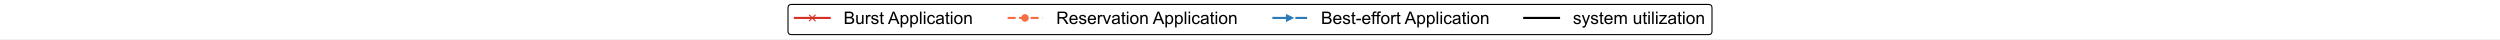
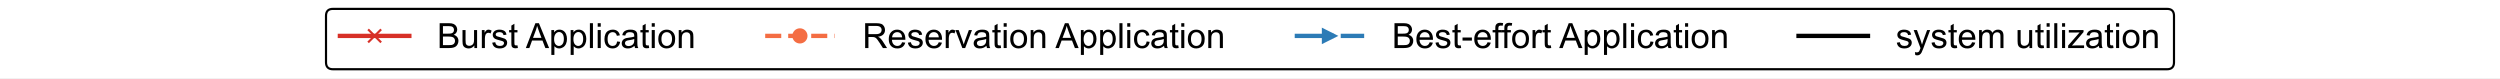
- <svg xmlns="http://www.w3.org/2000/svg" xmlns:xlink="http://www.w3.org/1999/xlink" height="36pt" version="1.1" viewBox="0 0 2304 36" width="2304pt">
+ <svg xmlns="http://www.w3.org/2000/svg" xmlns:xlink="http://www.w3.org/1999/xlink" height="36pt" version="1.1" viewBox="0 0 1152 36" width="1152pt">
  <defs>
    <style type="text/css">*{stroke-linecap:butt;stroke-linejoin:round;}</style>
  </defs>
  <g id="figure_1">
    <g id="patch_1">
-       <path d="M 0 36  L 2304 36  L 2304 0  L 0 0  z " style="fill:#ffffff;" />
+       <path d="M 0 36  L 1152 36  L 1152 0  L 0 0  z " style="fill:#ffffff;" />
    </g>
    <g id="axes_1">
      <g id="line2d_1">
-         <path clip-path="url(#p2d956469ff)" d="M 1152 18  " style="fill:none;stroke:#d73027;stroke-linecap:square;stroke-width:2;" />
+         <path clip-path="url(#pde564b5dd7)" d="M 576 18  " style="fill:none;stroke:#d73027;stroke-linecap:square;stroke-width:2;" />
        <defs>
-           <path d="M -3 3  L 3 -3  M -3 -3  L 3 3  " id="m5ab39ea53d" style="stroke:#d73027;" />
+           <path d="M -3 3  L 3 -3  M -3 -3  L 3 3  " id="md3b9f2f3a4" style="stroke:#d73027;" />
        </defs>
-         <g clip-path="url(#p2d956469ff)">
-           <use style="fill:#d73027;stroke:#d73027;" x="1152" xlink:href="#m5ab39ea53d" y="18" />
+         <g clip-path="url(#pde564b5dd7)">
+           <use style="fill:#d73027;stroke:#d73027;" x="576" xlink:href="#md3b9f2f3a4" y="18" />
        </g>
      </g>
      <g id="line2d_2">
-         <path clip-path="url(#p2d956469ff)" d="M 1152 18  " style="fill:none;stroke:#f46d43;stroke-dasharray:7.4,3.2;stroke-dashoffset:0;stroke-width:2;" />
+         <path clip-path="url(#pde564b5dd7)" d="M 576 18  " style="fill:none;stroke:#f46d43;stroke-dasharray:7.4,3.2;stroke-dashoffset:0;stroke-width:2;" />
        <defs>
-           <path d="M 0 3  C 0.796 3 1.559 2.684 2.121 2.121  C 2.684 1.559 3 0.796 3 0  C 3 -0.796 2.684 -1.559 2.121 -2.121  C 1.559 -2.684 0.796 -3 0 -3  C -0.796 -3 -1.559 -2.684 -2.121 -2.121  C -2.684 -1.559 -3 -0.796 -3 0  C -3 0.796 -2.684 1.559 -2.121 2.121  C -1.559 2.684 -0.796 3 0 3  z " id="mc5288ff7da" style="stroke:#f46d43;" />
+           <path d="M 0 3  C 0.796 3 1.559 2.684 2.121 2.121  C 2.684 1.559 3 0.796 3 0  C 3 -0.796 2.684 -1.559 2.121 -2.121  C 1.559 -2.684 0.796 -3 0 -3  C -0.796 -3 -1.559 -2.684 -2.121 -2.121  C -2.684 -1.559 -3 -0.796 -3 0  C -3 0.796 -2.684 1.559 -2.121 2.121  C -1.559 2.684 -0.796 3 0 3  z " id="m5a8dc5c1a1" style="stroke:#f46d43;" />
        </defs>
-         <g clip-path="url(#p2d956469ff)">
-           <use style="fill:#f46d43;stroke:#f46d43;" x="1152" xlink:href="#mc5288ff7da" y="18" />
+         <g clip-path="url(#pde564b5dd7)">
+           <use style="fill:#f46d43;stroke:#f46d43;" x="576" xlink:href="#m5a8dc5c1a1" y="18" />
        </g>
      </g>
      <g id="line2d_3">
-         <path clip-path="url(#p2d956469ff)" d="M 1152 18  " style="fill:none;stroke:#2c7bb6;stroke-dasharray:12.8,3.2,2,3.2;stroke-dashoffset:0;stroke-width:2;" />
+         <path clip-path="url(#pde564b5dd7)" d="M 576 18  " style="fill:none;stroke:#2c7bb6;stroke-dasharray:12.8,3.2,2,3.2;stroke-dashoffset:0;stroke-width:2;" />
        <defs>
-           <path d="M 3 0  L -3 -3  L -3 3  z " id="m98892b127b" style="stroke:#2c7bb6;stroke-linejoin:miter;" />
+           <path d="M 3 0  L -3 -3  L -3 3  z " id="mb63d0d5c98" style="stroke:#2c7bb6;stroke-linejoin:miter;" />
        </defs>
-         <g clip-path="url(#p2d956469ff)">
-           <use style="fill:#2c7bb6;stroke:#2c7bb6;stroke-linejoin:miter;" x="1152" xlink:href="#m98892b127b" y="18" />
+         <g clip-path="url(#pde564b5dd7)">
+           <use style="fill:#2c7bb6;stroke:#2c7bb6;stroke-linejoin:miter;" x="576" xlink:href="#mb63d0d5c98" y="18" />
        </g>
      </g>
      <g id="line2d_4">
-         <path clip-path="url(#p2d956469ff)" d="M 1152 18  " style="fill:none;stroke:#000000;stroke-linecap:square;stroke-width:2;" />
+         <path clip-path="url(#pde564b5dd7)" d="M 576 18  " style="fill:none;stroke:#000000;stroke-linecap:square;stroke-width:2;" />
      </g>
      <g id="legend_1">
        <g id="patch_2">
-           <path d="M 729.424 31.907  L 1574.576 31.907  Q 1577.776 31.907 1577.776 28.707  L 1577.776 7.293  Q 1577.776 4.093 1574.576 4.093  L 729.424 4.093  Q 726.224 4.093 726.224 7.293  L 726.224 28.707  Q 726.224 31.907 729.424 31.907  z " style="fill:#ffffff;stroke:#000000;stroke-linejoin:miter;" />
+           <path d="M 153.424 31.907  L 998.576 31.907  Q 1001.776 31.907 1001.776 28.707  L 1001.776 7.293  Q 1001.776 4.093 998.576 4.093  L 153.424 4.093  Q 150.224 4.093 150.224 7.293  L 150.224 28.707  Q 150.224 31.907 153.424 31.907  z " style="fill:#ffffff;stroke:#000000;stroke-linejoin:miter;" />
        </g>
        <g id="line2d_5">
-           <path d="M 732.624 16.54  L 764.624 16.54  " style="fill:none;stroke:#d73027;stroke-linecap:square;stroke-width:2;" />
+           <path d="M 156.624 16.54  L 188.624 16.54  " style="fill:none;stroke:#d73027;stroke-linecap:square;stroke-width:2;" />
        </g>
        <g id="line2d_6">
          <g>
-             <use style="fill:#d73027;stroke:#d73027;" x="748.624" xlink:href="#m5ab39ea53d" y="16.54" />
+             <use style="fill:#d73027;stroke:#d73027;" x="172.624" xlink:href="#md3b9f2f3a4" y="16.54" />
          </g>
        </g>
        <g id="text_1">
-           <g transform="translate(777.4238 22.14)scale(0.16 -0.16)">
+           <g transform="translate(201.4238 22.14)scale(0.16 -0.16)">
            <defs>
              <path d="M 469 0  L 469 4581  L 2188 4581  Q 2713 4581 3030 4442  Q 3347 4303 3526 4014  Q 3706 3725 3706 3409  Q 3706 3116 3547 2856  Q 3388 2597 3066 2438  Q 3481 2316 3704 2022  Q 3928 1728 3928 1328  Q 3928 1006 3792 729  Q 3656 453 3456 303  Q 3256 153 2954 76  Q 2653 0 2216 0  L 469 0  z M 1075 2656  L 2066 2656  Q 2469 2656 2644 2709  Q 2875 2778 2992 2937  Q 3109 3097 3109 3338  Q 3109 3566 3000 3739  Q 2891 3913 2687 3977  Q 2484 4041 1991 4041  L 1075 4041  L 1075 2656  z M 1075 541  L 2216 541  Q 2509 541 2628 563  Q 2838 600 2978 687  Q 3119 775 3209 942  Q 3300 1109 3300 1328  Q 3300 1584 3169 1773  Q 3038 1963 2805 2039  Q 2572 2116 2134 2116  L 1075 2116  L 1075 541  z " id="ArialMT-42" transform="scale(0.015625)" />
              <path d="M 2597 0  L 2597 488  Q 2209 -75 1544 -75  Q 1250 -75 995 37  Q 741 150 617 320  Q 494 491 444 738  Q 409 903 409 1263  L 409 3319  L 972 3319  L 972 1478  Q 972 1038 1006 884  Q 1059 663 1231 536  Q 1403 409 1656 409  Q 1909 409 2131 539  Q 2353 669 2445 892  Q 2538 1116 2538 1541  L 2538 3319  L 3100 3319  L 3100 0  L 2597 0  z " id="ArialMT-75" transform="scale(0.015625)" />
              <path d="M 416 0  L 416 3319  L 922 3319  L 922 2816  Q 1116 3169 1280 3281  Q 1444 3394 1641 3394  Q 1925 3394 2219 3213  L 2025 2691  Q 1819 2813 1613 2813  Q 1428 2813 1281 2702  Q 1134 2591 1072 2394  Q 978 2094 978 1738  L 978 0  L 416 0  z " id="ArialMT-72" transform="scale(0.015625)" />
              <path d="M 197 991  L 753 1078  Q 800 744 1014 566  Q 1228 388 1613 388  Q 2000 388 2187 545  Q 2375 703 2375 916  Q 2375 1106 2209 1216  Q 2094 1291 1634 1406  Q 1016 1563 777 1677  Q 538 1791 414 1992  Q 291 2194 291 2438  Q 291 2659 392 2848  Q 494 3038 669 3163  Q 800 3259 1026 3326  Q 1253 3394 1513 3394  Q 1903 3394 2198 3281  Q 2494 3169 2634 2976  Q 2775 2784 2828 2463  L 2278 2388  Q 2241 2644 2061 2787  Q 1881 2931 1553 2931  Q 1166 2931 1000 2803  Q 834 2675 834 2503  Q 834 2394 903 2306  Q 972 2216 1119 2156  Q 1203 2125 1616 2013  Q 2213 1853 2448 1751  Q 2684 1650 2818 1456  Q 2953 1263 2953 975  Q 2953 694 2789 445  Q 2625 197 2315 61  Q 2006 -75 1616 -75  Q 969 -75 630 194  Q 291 463 197 991  z " id="ArialMT-73" transform="scale(0.015625)" />
              <path d="M 1650 503  L 1731 6  Q 1494 -44 1306 -44  Q 1000 -44 831 53  Q 663 150 594 308  Q 525 466 525 972  L 525 2881  L 113 2881  L 113 3319  L 525 3319  L 525 4141  L 1084 4478  L 1084 3319  L 1650 3319  L 1650 2881  L 1084 2881  L 1084 941  Q 1084 700 1114 631  Q 1144 563 1211 522  Q 1278 481 1403 481  Q 1497 481 1650 503  z " id="ArialMT-74" transform="scale(0.015625)" />
              <path id="ArialMT-20" transform="scale(0.015625)" />
              <path d="M -9 0  L 1750 4581  L 2403 4581  L 4278 0  L 3588 0  L 3053 1388  L 1138 1388  L 634 0  L -9 0  z M 1313 1881  L 2866 1881  L 2388 3150  Q 2169 3728 2063 4100  Q 1975 3659 1816 3225  L 1313 1881  z " id="ArialMT-41" transform="scale(0.015625)" />
              <path d="M 422 -1272  L 422 3319  L 934 3319  L 934 2888  Q 1116 3141 1344 3267  Q 1572 3394 1897 3394  Q 2322 3394 2647 3175  Q 2972 2956 3137 2557  Q 3303 2159 3303 1684  Q 3303 1175 3120 767  Q 2938 359 2589 142  Q 2241 -75 1856 -75  Q 1575 -75 1351 44  Q 1128 163 984 344  L 984 -1272  L 422 -1272  z M 931 1641  Q 931 1000 1190 694  Q 1450 388 1819 388  Q 2194 388 2461 705  Q 2728 1022 2728 1688  Q 2728 2322 2467 2637  Q 2206 2953 1844 2953  Q 1484 2953 1207 2617  Q 931 2281 931 1641  z " id="ArialMT-70" transform="scale(0.015625)" />
              <path d="M 409 0  L 409 4581  L 972 4581  L 972 0  L 409 0  z " id="ArialMT-6c" transform="scale(0.015625)" />
              <path d="M 425 3934  L 425 4581  L 988 4581  L 988 3934  L 425 3934  z M 425 0  L 425 3319  L 988 3319  L 988 0  L 425 0  z " id="ArialMT-69" transform="scale(0.015625)" />
              <path d="M 2588 1216  L 3141 1144  Q 3050 572 2676 248  Q 2303 -75 1759 -75  Q 1078 -75 664 370  Q 250 816 250 1647  Q 250 2184 428 2587  Q 606 2991 970 3192  Q 1334 3394 1763 3394  Q 2303 3394 2647 3120  Q 2991 2847 3088 2344  L 2541 2259  Q 2463 2594 2264 2762  Q 2066 2931 1784 2931  Q 1359 2931 1093 2626  Q 828 2322 828 1663  Q 828 994 1084 691  Q 1341 388 1753 388  Q 2084 388 2306 591  Q 2528 794 2588 1216  z " id="ArialMT-63" transform="scale(0.015625)" />
              <path d="M 2588 409  Q 2275 144 1986 34  Q 1697 -75 1366 -75  Q 819 -75 525 192  Q 231 459 231 875  Q 231 1119 342 1320  Q 453 1522 633 1644  Q 813 1766 1038 1828  Q 1203 1872 1538 1913  Q 2219 1994 2541 2106  Q 2544 2222 2544 2253  Q 2544 2597 2384 2738  Q 2169 2928 1744 2928  Q 1347 2928 1158 2789  Q 969 2650 878 2297  L 328 2372  Q 403 2725 575 2942  Q 747 3159 1072 3276  Q 1397 3394 1825 3394  Q 2250 3394 2515 3294  Q 2781 3194 2906 3042  Q 3031 2891 3081 2659  Q 3109 2516 3109 2141  L 3109 1391  Q 3109 606 3145 398  Q 3181 191 3288 0  L 2700 0  Q 2613 175 2588 409  z M 2541 1666  Q 2234 1541 1622 1453  Q 1275 1403 1131 1340  Q 988 1278 909 1158  Q 831 1038 831 891  Q 831 666 1001 516  Q 1172 366 1500 366  Q 1825 366 2078 508  Q 2331 650 2450 897  Q 2541 1088 2541 1459  L 2541 1666  z " id="ArialMT-61" transform="scale(0.015625)" />
              <path d="M 213 1659  Q 213 2581 725 3025  Q 1153 3394 1769 3394  Q 2453 3394 2887 2945  Q 3322 2497 3322 1706  Q 3322 1066 3130 698  Q 2938 331 2570 128  Q 2203 -75 1769 -75  Q 1072 -75 642 372  Q 213 819 213 1659  z M 791 1659  Q 791 1022 1069 705  Q 1347 388 1769 388  Q 2188 388 2466 706  Q 2744 1025 2744 1678  Q 2744 2294 2464 2611  Q 2184 2928 1769 2928  Q 1347 2928 1069 2612  Q 791 2297 791 1659  z " id="ArialMT-6f" transform="scale(0.015625)" />
              <path d="M 422 0  L 422 3319  L 928 3319  L 928 2847  Q 1294 3394 1984 3394  Q 2284 3394 2536 3286  Q 2788 3178 2913 3003  Q 3038 2828 3088 2588  Q 3119 2431 3119 2041  L 3119 0  L 2556 0  L 2556 2019  Q 2556 2363 2490 2533  Q 2425 2703 2258 2804  Q 2091 2906 1866 2906  Q 1506 2906 1245 2678  Q 984 2450 984 1813  L 984 0  L 422 0  z " id="ArialMT-6e" transform="scale(0.015625)" />
            </defs>
            <use xlink:href="#ArialMT-42" />
            <use x="66.699" xlink:href="#ArialMT-75" />
            <use x="122.314" xlink:href="#ArialMT-72" />
            <use x="155.615" xlink:href="#ArialMT-73" />
            <use x="205.615" xlink:href="#ArialMT-74" />
            <use x="233.398" xlink:href="#ArialMT-20" />
            <use x="255.682" xlink:href="#ArialMT-41" />
            <use x="322.381" xlink:href="#ArialMT-70" />
            <use x="377.996" xlink:href="#ArialMT-70" />
            <use x="433.611" xlink:href="#ArialMT-6c" />
            <use x="455.828" xlink:href="#ArialMT-69" />
            <use x="478.045" xlink:href="#ArialMT-63" />
            <use x="528.045" xlink:href="#ArialMT-61" />
            <use x="583.66" xlink:href="#ArialMT-74" />
            <use x="611.443" xlink:href="#ArialMT-69" />
            <use x="633.66" xlink:href="#ArialMT-6f" />
            <use x="689.275" xlink:href="#ArialMT-6e" />
          </g>
        </g>
        <g id="line2d_7">
-           <path d="M 928.601 16.54  L 960.601 16.54  " style="fill:none;stroke:#f46d43;stroke-dasharray:7.4,3.2;stroke-dashoffset:0;stroke-width:2;" />
+           <path d="M 352.601 16.54  L 384.601 16.54  " style="fill:none;stroke:#f46d43;stroke-dasharray:7.4,3.2;stroke-dashoffset:0;stroke-width:2;" />
        </g>
        <g id="line2d_8">
          <g>
-             <use style="fill:#f46d43;stroke:#f46d43;" x="944.601" xlink:href="#mc5288ff7da" y="16.54" />
+             <use style="fill:#f46d43;stroke:#f46d43;" x="368.601" xlink:href="#m5a8dc5c1a1" y="16.54" />
          </g>
        </g>
        <g id="text_2">
-           <g transform="translate(973.4013 22.14)scale(0.16 -0.16)">
+           <g transform="translate(397.4013 22.14)scale(0.16 -0.16)">
            <defs>
              <path d="M 503 0  L 503 4581  L 2534 4581  Q 3147 4581 3465 4457  Q 3784 4334 3975 4021  Q 4166 3709 4166 3331  Q 4166 2844 3850 2509  Q 3534 2175 2875 2084  Q 3116 1969 3241 1856  Q 3506 1613 3744 1247  L 4541 0  L 3778 0  L 3172 953  Q 2906 1366 2734 1584  Q 2563 1803 2427 1890  Q 2291 1978 2150 2013  Q 2047 2034 1813 2034  L 1109 2034  L 1109 0  L 503 0  z M 1109 2559  L 2413 2559  Q 2828 2559 3062 2645  Q 3297 2731 3419 2920  Q 3541 3109 3541 3331  Q 3541 3656 3305 3865  Q 3069 4075 2559 4075  L 1109 4075  L 1109 2559  z " id="ArialMT-52" transform="scale(0.015625)" />
              <path d="M 2694 1069  L 3275 997  Q 3138 488 2766 206  Q 2394 -75 1816 -75  Q 1088 -75 661 373  Q 234 822 234 1631  Q 234 2469 665 2931  Q 1097 3394 1784 3394  Q 2450 3394 2872 2941  Q 3294 2488 3294 1666  Q 3294 1616 3291 1516  L 816 1516  Q 847 969 1125 678  Q 1403 388 1819 388  Q 2128 388 2347 550  Q 2566 713 2694 1069  z M 847 1978  L 2700 1978  Q 2663 2397 2488 2606  Q 2219 2931 1791 2931  Q 1403 2931 1139 2672  Q 875 2413 847 1978  z " id="ArialMT-65" transform="scale(0.015625)" />
              <path d="M 1344 0  L 81 3319  L 675 3319  L 1388 1331  Q 1503 1009 1600 663  Q 1675 925 1809 1294  L 2547 3319  L 3125 3319  L 1869 0  L 1344 0  z " id="ArialMT-76" transform="scale(0.015625)" />
            </defs>
            <use xlink:href="#ArialMT-52" />
            <use x="72.217" xlink:href="#ArialMT-65" />
            <use x="127.832" xlink:href="#ArialMT-73" />
            <use x="177.832" xlink:href="#ArialMT-65" />
            <use x="233.447" xlink:href="#ArialMT-72" />
            <use x="266.748" xlink:href="#ArialMT-76" />
            <use x="316.748" xlink:href="#ArialMT-61" />
            <use x="372.363" xlink:href="#ArialMT-74" />
            <use x="400.146" xlink:href="#ArialMT-69" />
            <use x="422.363" xlink:href="#ArialMT-6f" />
            <use x="477.979" xlink:href="#ArialMT-6e" />
            <use x="533.594" xlink:href="#ArialMT-20" />
            <use x="555.877" xlink:href="#ArialMT-41" />
            <use x="622.576" xlink:href="#ArialMT-70" />
            <use x="678.191" xlink:href="#ArialMT-70" />
            <use x="733.807" xlink:href="#ArialMT-6c" />
            <use x="756.023" xlink:href="#ArialMT-69" />
            <use x="778.24" xlink:href="#ArialMT-63" />
            <use x="828.24" xlink:href="#ArialMT-61" />
            <use x="883.855" xlink:href="#ArialMT-74" />
            <use x="911.639" xlink:href="#ArialMT-69" />
            <use x="933.855" xlink:href="#ArialMT-6f" />
            <use x="989.471" xlink:href="#ArialMT-6e" />
          </g>
        </g>
        <g id="line2d_9">
-           <path d="M 1172.606 16.54  L 1204.606 16.54  " style="fill:none;stroke:#2c7bb6;stroke-dasharray:12.8,3.2,2,3.2;stroke-dashoffset:0;stroke-width:2;" />
+           <path d="M 596.606 16.54  L 628.606 16.54  " style="fill:none;stroke:#2c7bb6;stroke-dasharray:12.8,3.2,2,3.2;stroke-dashoffset:0;stroke-width:2;" />
        </g>
        <g id="line2d_10">
          <g>
-             <use style="fill:#2c7bb6;stroke:#2c7bb6;stroke-linejoin:miter;" x="1188.606" xlink:href="#m98892b127b" y="16.54" />
+             <use style="fill:#2c7bb6;stroke:#2c7bb6;stroke-linejoin:miter;" x="612.606" xlink:href="#mb63d0d5c98" y="16.54" />
          </g>
        </g>
        <g id="text_3">
-           <g transform="translate(1217.406 22.14)scale(0.16 -0.16)">
+           <g transform="translate(641.4062 22.14)scale(0.16 -0.16)">
            <defs>
              <path d="M 203 1375  L 203 1941  L 1931 1941  L 1931 1375  L 203 1375  z " id="ArialMT-2d" transform="scale(0.015625)" />
              <path d="M 556 0  L 556 2881  L 59 2881  L 59 3319  L 556 3319  L 556 3672  Q 556 4006 616 4169  Q 697 4388 901 4523  Q 1106 4659 1475 4659  Q 1713 4659 2000 4603  L 1916 4113  Q 1741 4144 1584 4144  Q 1328 4144 1222 4034  Q 1116 3925 1116 3625  L 1116 3319  L 1763 3319  L 1763 2881  L 1116 2881  L 1116 0  L 556 0  z " id="ArialMT-66" transform="scale(0.015625)" />
            </defs>
            <use xlink:href="#ArialMT-42" />
            <use x="66.699" xlink:href="#ArialMT-65" />
            <use x="122.314" xlink:href="#ArialMT-73" />
            <use x="172.314" xlink:href="#ArialMT-74" />
            <use x="200.098" xlink:href="#ArialMT-2d" />
            <use x="233.398" xlink:href="#ArialMT-65" />
            <use x="289.014" xlink:href="#ArialMT-66" />
            <use x="315.047" xlink:href="#ArialMT-66" />
            <use x="342.83" xlink:href="#ArialMT-6f" />
            <use x="398.445" xlink:href="#ArialMT-72" />
            <use x="431.746" xlink:href="#ArialMT-74" />
            <use x="459.529" xlink:href="#ArialMT-20" />
            <use x="481.812" xlink:href="#ArialMT-41" />
            <use x="548.512" xlink:href="#ArialMT-70" />
            <use x="604.127" xlink:href="#ArialMT-70" />
            <use x="659.742" xlink:href="#ArialMT-6c" />
            <use x="681.959" xlink:href="#ArialMT-69" />
            <use x="704.176" xlink:href="#ArialMT-63" />
            <use x="754.176" xlink:href="#ArialMT-61" />
            <use x="809.791" xlink:href="#ArialMT-74" />
            <use x="837.574" xlink:href="#ArialMT-69" />
            <use x="859.791" xlink:href="#ArialMT-6f" />
            <use x="915.406" xlink:href="#ArialMT-6e" />
          </g>
        </g>
        <g id="line2d_11">
-           <path d="M 1404.761 16.54  L 1436.761 16.54  " style="fill:none;stroke:#000000;stroke-linecap:square;stroke-width:2;" />
+           <path d="M 828.761 16.54  L 860.761 16.54  " style="fill:none;stroke:#000000;stroke-linecap:square;stroke-width:2;" />
        </g>
        <g id="line2d_12" />
        <g id="text_4">
-           <g transform="translate(1449.561 22.14)scale(0.16 -0.16)">
+           <g transform="translate(873.5612 22.14)scale(0.16 -0.16)">
            <defs>
              <path d="M 397 -1278  L 334 -750  Q 519 -800 656 -800  Q 844 -800 956 -737  Q 1069 -675 1141 -563  Q 1194 -478 1313 -144  Q 1328 -97 1363 -6  L 103 3319  L 709 3319  L 1400 1397  Q 1534 1031 1641 628  Q 1738 1016 1872 1384  L 2581 3319  L 3144 3319  L 1881 -56  Q 1678 -603 1566 -809  Q 1416 -1088 1222 -1217  Q 1028 -1347 759 -1347  Q 597 -1347 397 -1278  z " id="ArialMT-79" transform="scale(0.015625)" />
              <path d="M 422 0  L 422 3319  L 925 3319  L 925 2853  Q 1081 3097 1340 3245  Q 1600 3394 1931 3394  Q 2300 3394 2536 3241  Q 2772 3088 2869 2813  Q 3263 3394 3894 3394  Q 4388 3394 4653 3120  Q 4919 2847 4919 2278  L 4919 0  L 4359 0  L 4359 2091  Q 4359 2428 4304 2576  Q 4250 2725 4106 2815  Q 3963 2906 3769 2906  Q 3419 2906 3187 2673  Q 2956 2441 2956 1928  L 2956 0  L 2394 0  L 2394 2156  Q 2394 2531 2256 2718  Q 2119 2906 1806 2906  Q 1569 2906 1367 2781  Q 1166 2656 1075 2415  Q 984 2175 984 1722  L 984 0  L 422 0  z " id="ArialMT-6d" transform="scale(0.015625)" />
              <path d="M 125 0  L 125 456  L 2238 2881  Q 1878 2863 1603 2863  L 250 2863  L 250 3319  L 2963 3319  L 2963 2947  L 1166 841  L 819 456  Q 1197 484 1528 484  L 3063 484  L 3063 0  L 125 0  z " id="ArialMT-7a" transform="scale(0.015625)" />
            </defs>
            <use xlink:href="#ArialMT-73" />
            <use x="50" xlink:href="#ArialMT-79" />
            <use x="100" xlink:href="#ArialMT-73" />
            <use x="150" xlink:href="#ArialMT-74" />
            <use x="177.783" xlink:href="#ArialMT-65" />
            <use x="233.398" xlink:href="#ArialMT-6d" />
            <use x="316.699" xlink:href="#ArialMT-20" />
            <use x="344.482" xlink:href="#ArialMT-75" />
            <use x="400.098" xlink:href="#ArialMT-74" />
            <use x="427.881" xlink:href="#ArialMT-69" />
            <use x="450.098" xlink:href="#ArialMT-6c" />
            <use x="472.314" xlink:href="#ArialMT-69" />
            <use x="494.531" xlink:href="#ArialMT-7a" />
            <use x="544.531" xlink:href="#ArialMT-61" />
            <use x="600.146" xlink:href="#ArialMT-74" />
            <use x="627.93" xlink:href="#ArialMT-69" />
            <use x="650.146" xlink:href="#ArialMT-6f" />
            <use x="705.762" xlink:href="#ArialMT-6e" />
          </g>
        </g>
      </g>
    </g>
  </g>
  <defs>
-     <clipPath id="p2d956469ff">
-       <rect height="14.4" width="2282.4" x="10.8" y="10.8" />
+     <clipPath id="pde564b5dd7">
+       <rect height="14.4" width="1130.4" x="10.8" y="10.8" />
    </clipPath>
  </defs>
</svg>
